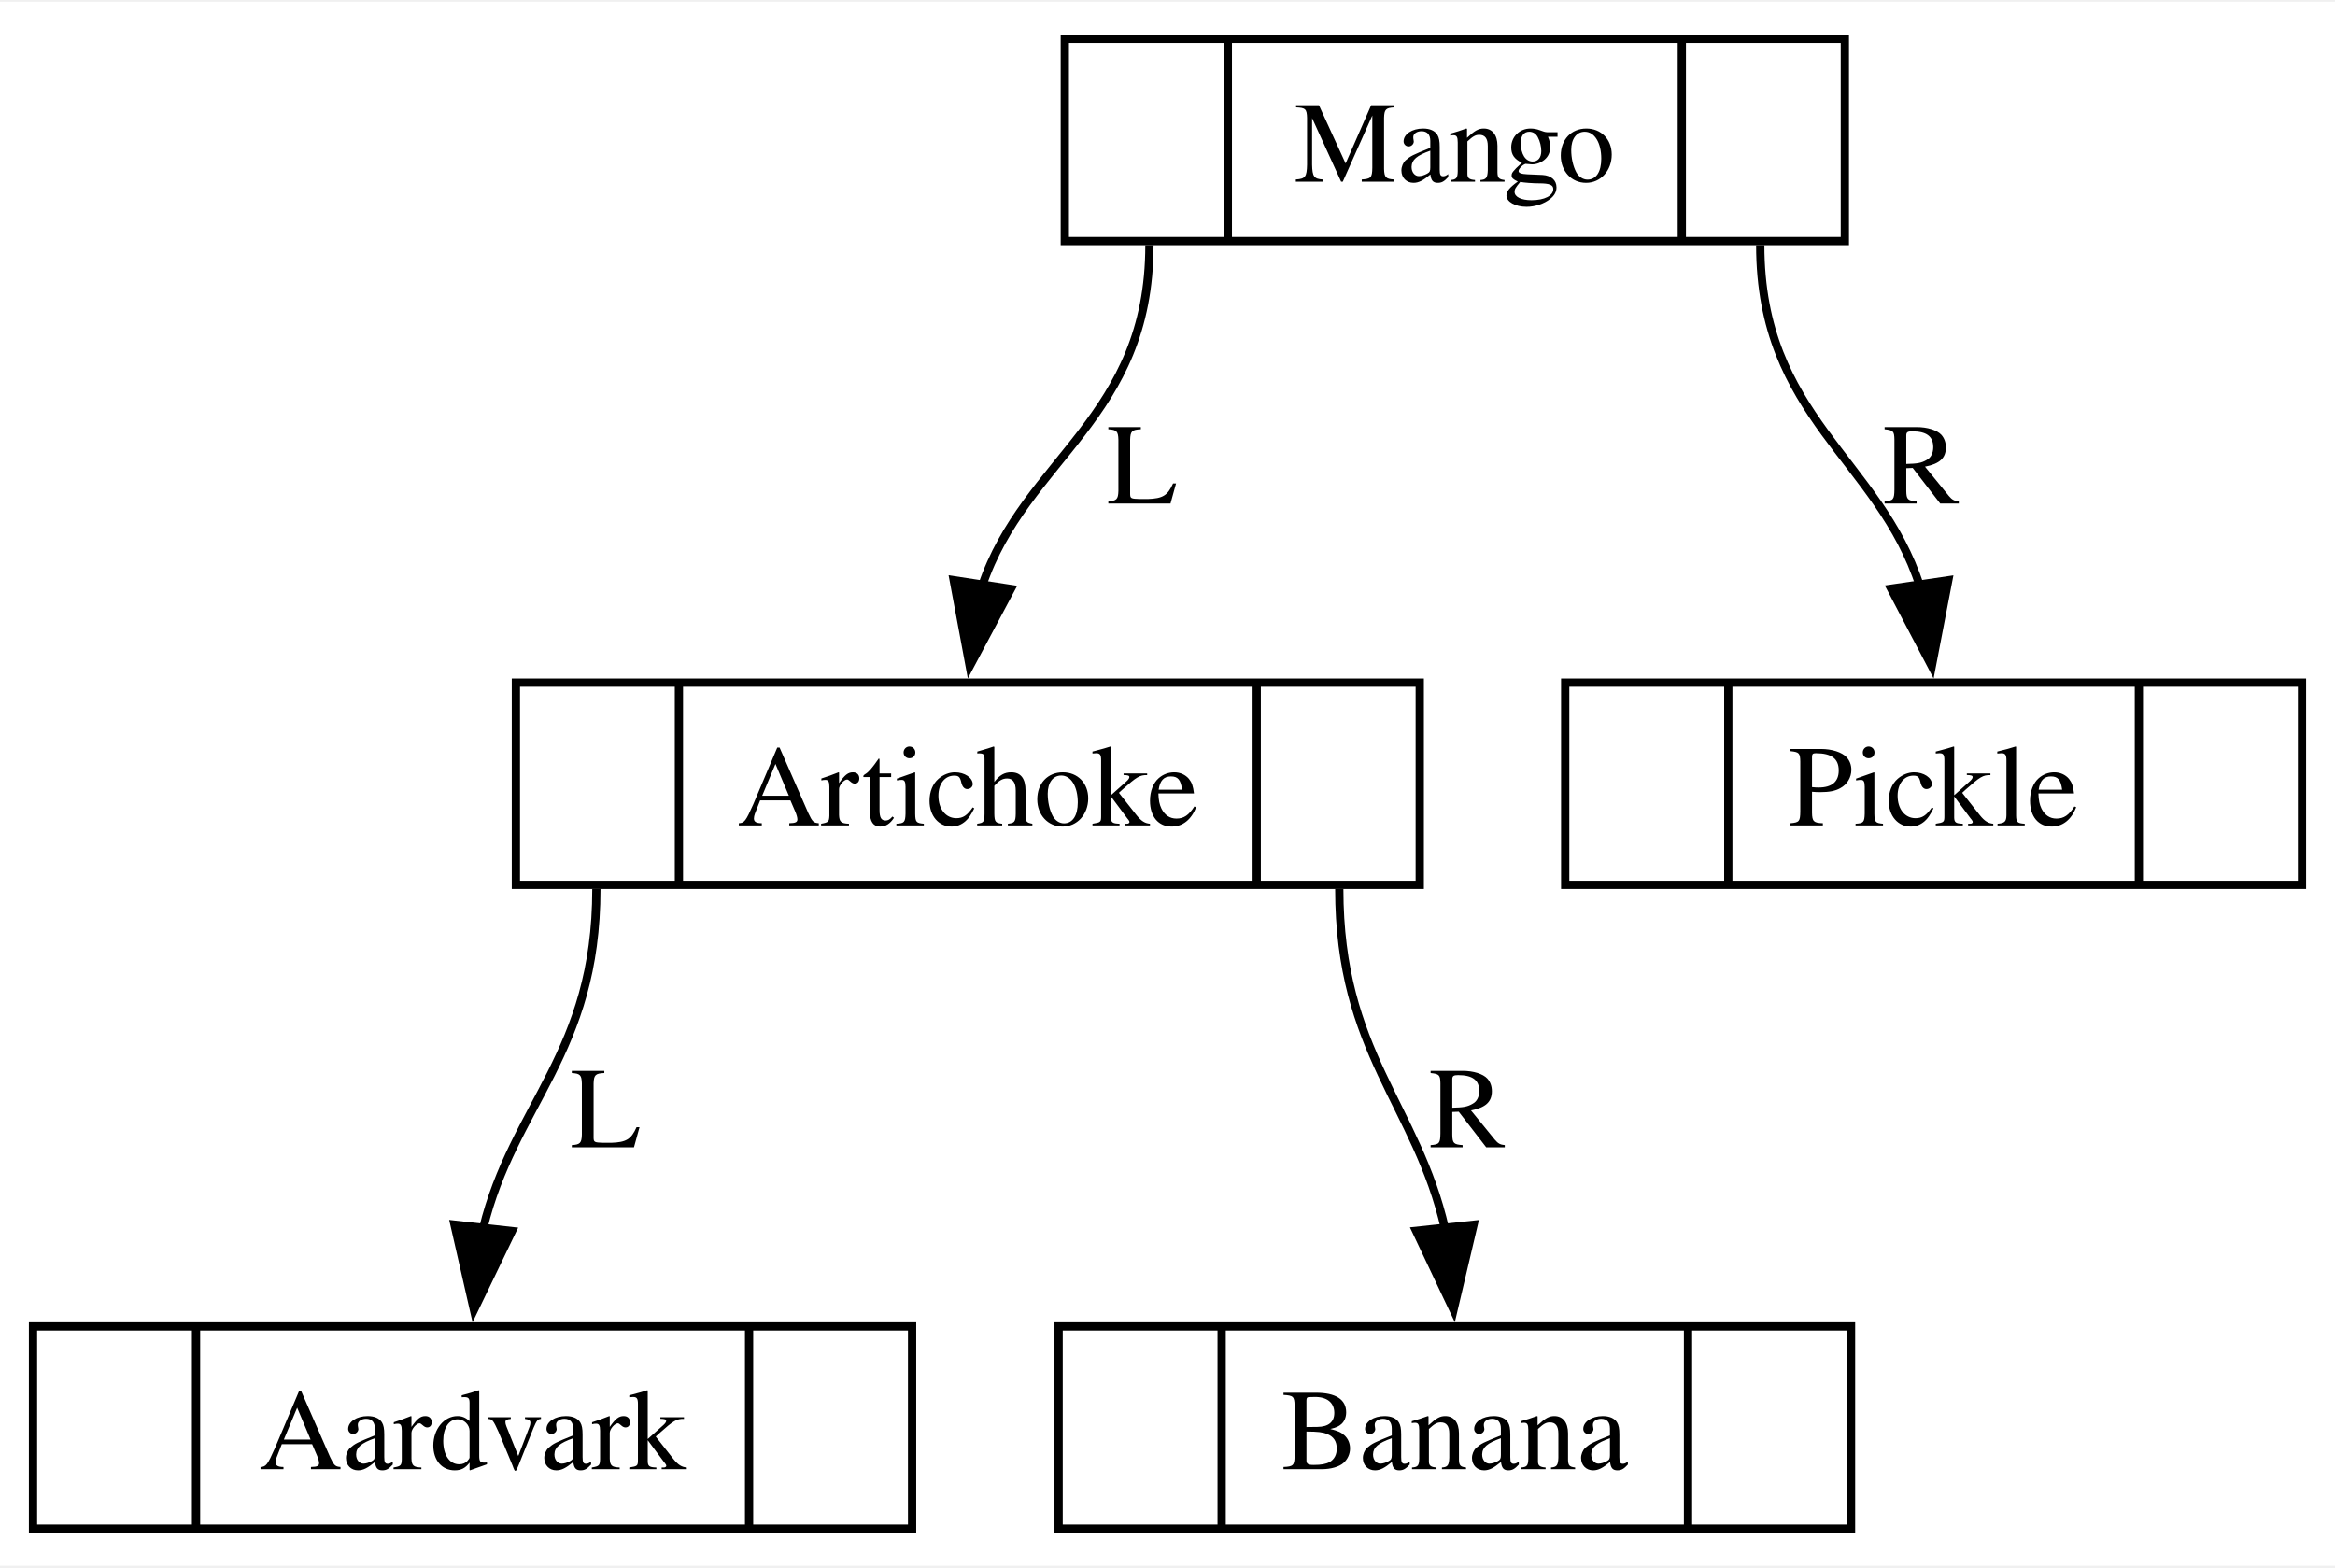
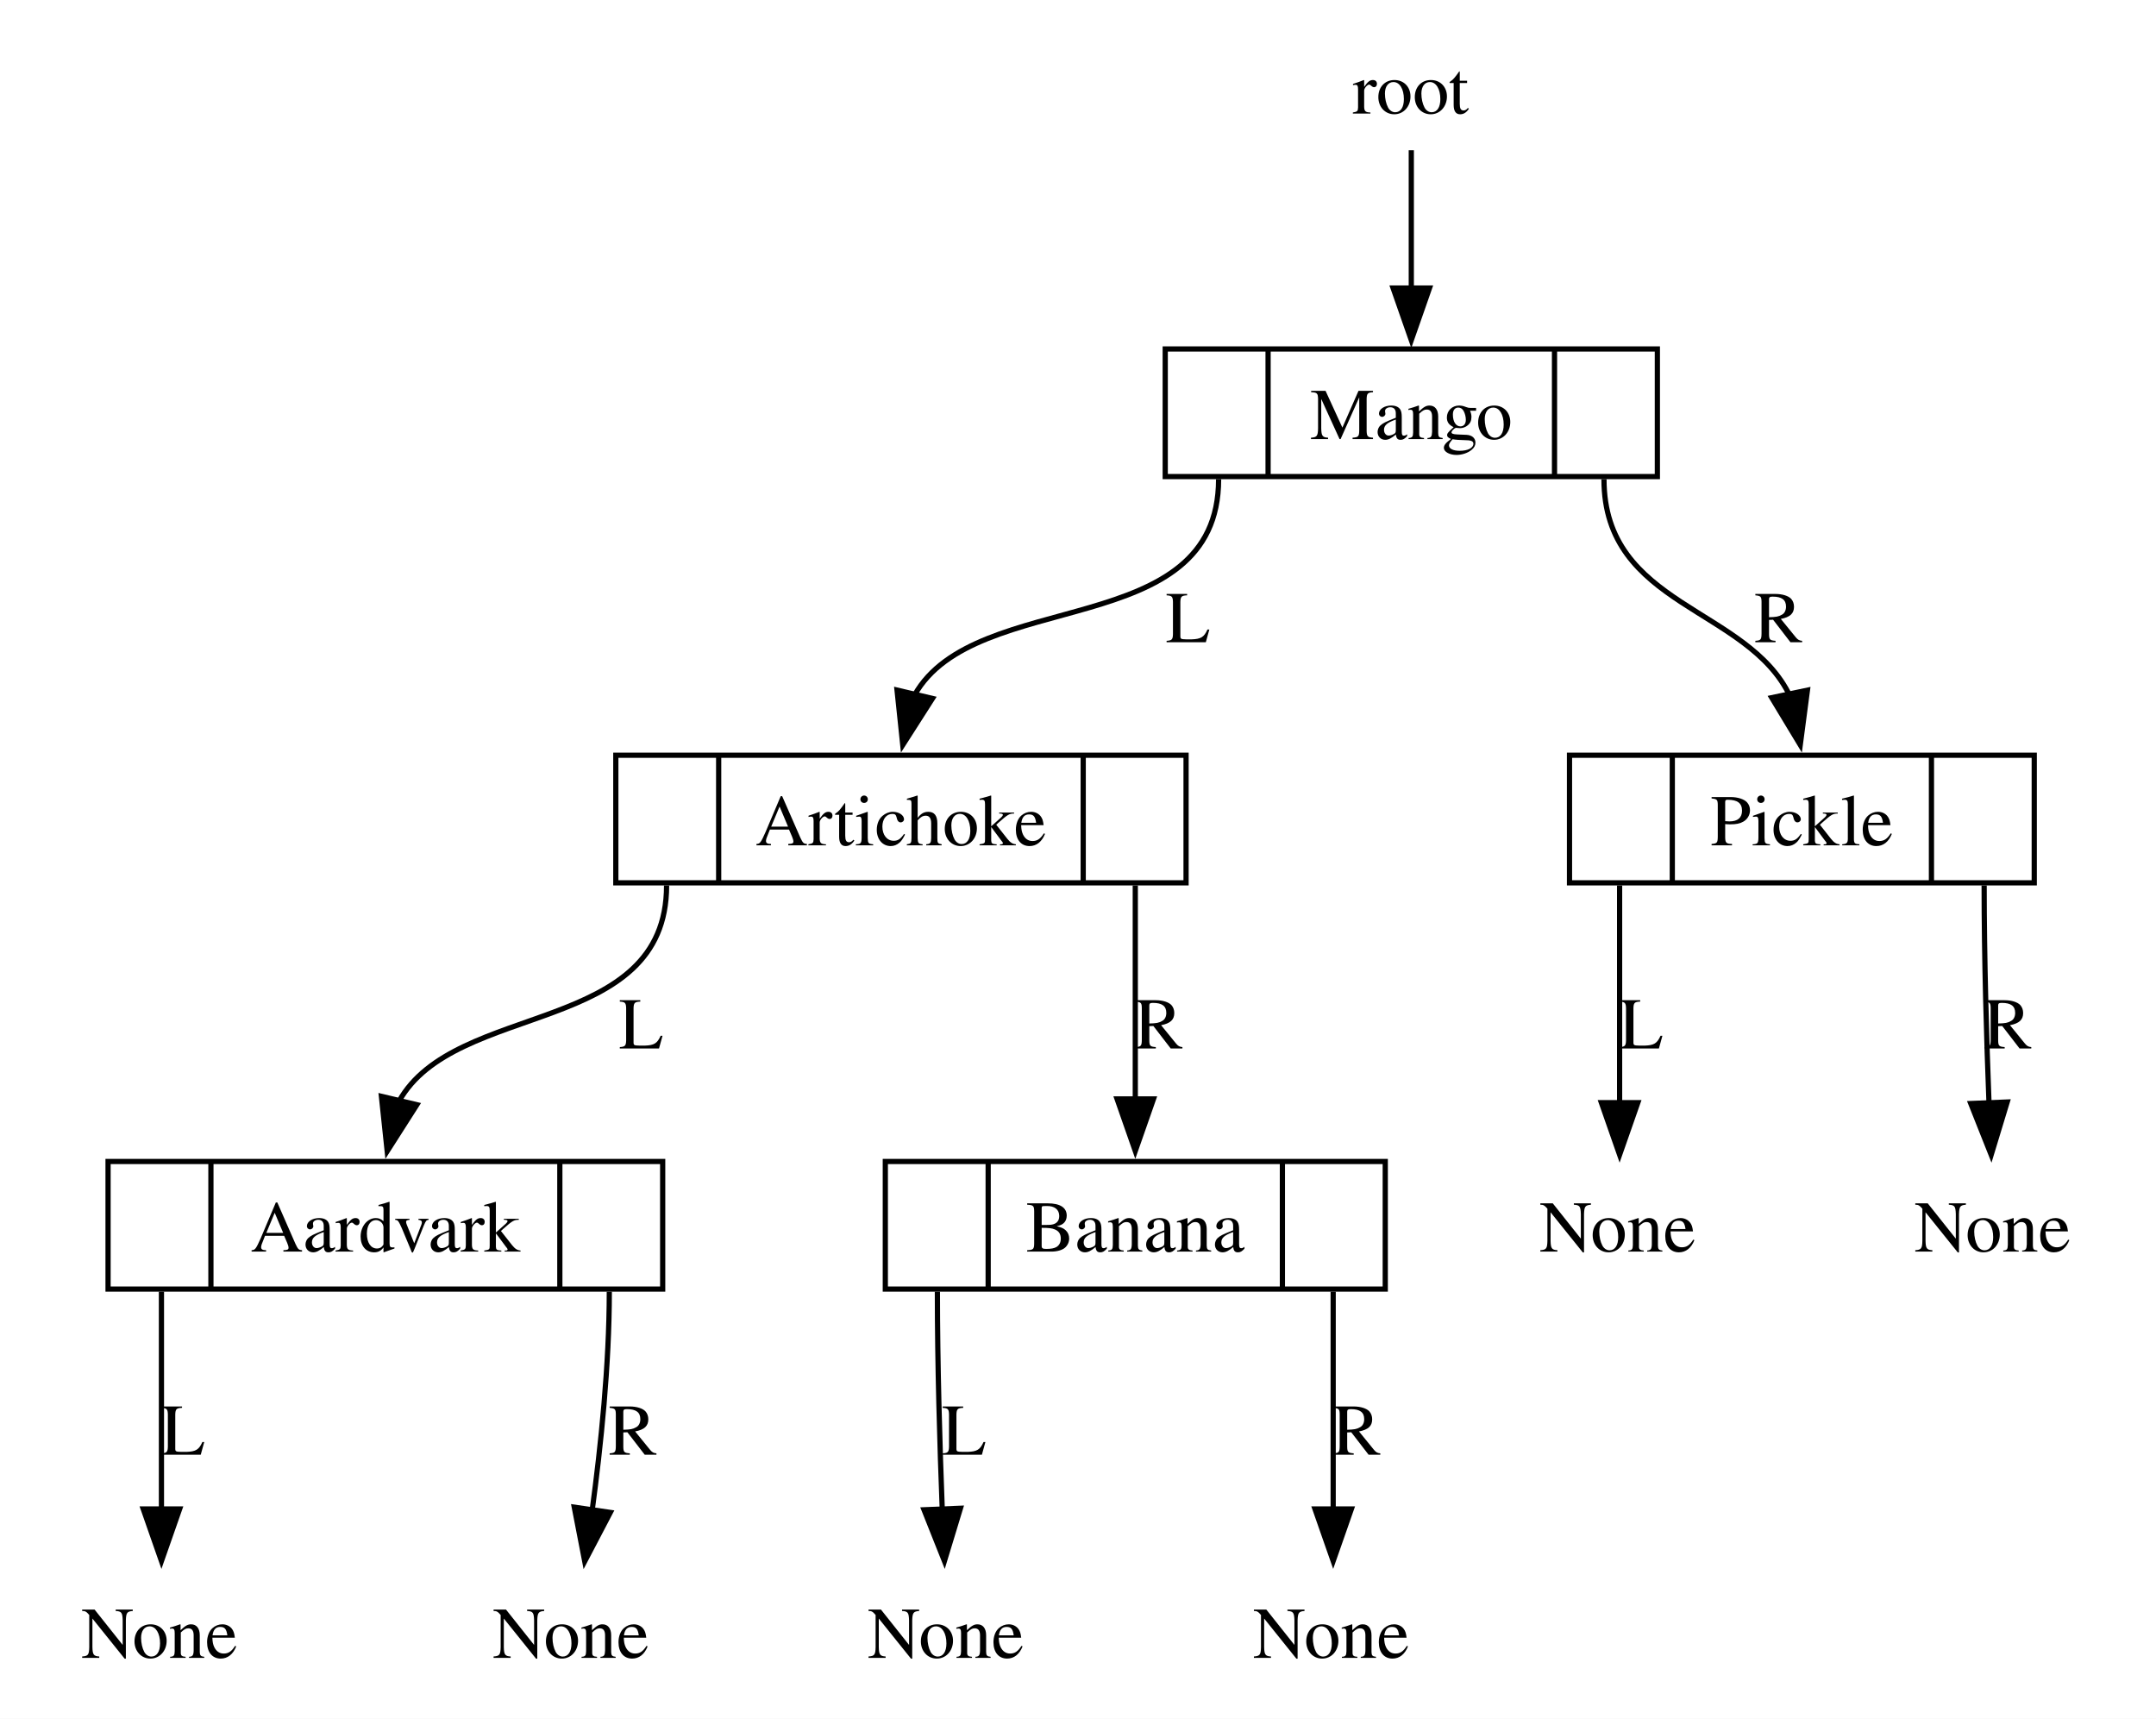
- <svg xmlns="http://www.w3.org/2000/svg" width="283pt" height="190pt" viewBox="0.00 0.00 282.88 189.50">
-   <g id="graph0" class="graph" transform="scale(1 1) rotate(0) translate(4 185.5)">
-     <polygon fill="white" stroke="none" points="-4,4 -4,-185.5 278.88,-185.5 278.88,4 -4,4" />
+ <svg xmlns="http://www.w3.org/2000/svg" width="414pt" height="330pt" viewBox="0.00 0.00 414.00 330.00">
+   <g id="graph0" class="graph" transform="scale(1 1) rotate(0) translate(4 326)">
+     <polygon fill="white" stroke="none" points="-4,4 -4,-326 410,-326 410,4 -4,4" />
    <g id="node1" class="node">
-       <polygon fill="none" stroke="black" points="125,-156.5 125,-181 219.5,-181 219.5,-156.5 125,-156.5" />
-       <text text-anchor="middle" x="134.88" y="-163.7" font-family="Times,serif" font-size="14.00"> </text>
-       <polyline fill="none" stroke="black" points="144.75,-156.5 144.75,-181" />
-       <text text-anchor="middle" x="172.25" y="-163.7" font-family="Times,serif" font-size="14.00">Mango</text>
-       <polyline fill="none" stroke="black" points="199.75,-156.5 199.75,-181" />
-       <text text-anchor="middle" x="209.62" y="-163.7" font-family="Times,serif" font-size="14.00"> </text>
+       <polygon fill="none" stroke="black" stroke-width="0" points="240,-297 240,-321.5 294,-321.5 294,-297 240,-297" />
+       <text text-anchor="middle" x="266.88" y="-304.2" font-family="Times,serif" font-size="14.00">root</text>
    </g>
    <g id="node2" class="node">
-       <polygon fill="none" stroke="black" points="58.5,-78.5 58.5,-103 168,-103 168,-78.5 58.5,-78.5" />
-       <text text-anchor="middle" x="68.38" y="-85.7" font-family="Times,serif" font-size="14.00"> </text>
-       <polyline fill="none" stroke="black" points="78.25,-78.5 78.25,-103" />
-       <text text-anchor="middle" x="113.25" y="-85.7" font-family="Times,serif" font-size="14.00">Artichoke</text>
-       <polyline fill="none" stroke="black" points="148.25,-78.5 148.25,-103" />
-       <text text-anchor="middle" x="158.12" y="-85.7" font-family="Times,serif" font-size="14.00"> </text>
+       <polygon fill="none" stroke="black" points="219.75,-234.5 219.75,-259 314.25,-259 314.25,-234.5 219.75,-234.5" />
+       <text text-anchor="middle" x="229.62" y="-241.7" font-family="Times,serif" font-size="14.00"> </text>
+       <polyline fill="none" stroke="black" points="239.5,-234.5 239.5,-259" />
+       <text text-anchor="middle" x="267" y="-241.7" font-family="Times,serif" font-size="14.00">Mango</text>
+       <polyline fill="none" stroke="black" points="294.5,-234.5 294.5,-259" />
+       <text text-anchor="middle" x="304.38" y="-241.7" font-family="Times,serif" font-size="14.00"> </text>
    </g>
    <g id="edge1" class="edge">
-       <path fill="none" stroke="black" d="M135.25,-156C135.25,-135.05 120.16,-130.14 114.98,-114.71" />
-       <polygon fill="black" stroke="black" points="118.46,-114.35 113.48,-105 111.54,-115.41 118.46,-114.35" />
-       <text text-anchor="middle" x="134.38" y="-124.7" font-family="Times,serif" font-size="14.00">L</text>
+       <path fill="none" stroke="black" d="M267,-297.15C267,-289.74 267,-279.73 267,-270.65" />
+       <polygon fill="black" stroke="black" points="270.5,-270.7 267,-260.7 263.5,-270.7 270.5,-270.7" />
+     </g>
+     <g id="node3" class="node">
+       <polygon fill="none" stroke="black" points="114.25,-156.5 114.25,-181 223.75,-181 223.75,-156.5 114.25,-156.5" />
+       <text text-anchor="middle" x="124.12" y="-163.7" font-family="Times,serif" font-size="14.00"> </text>
+       <polyline fill="none" stroke="black" points="134,-156.5 134,-181" />
+       <text text-anchor="middle" x="169" y="-163.7" font-family="Times,serif" font-size="14.00">Artichoke</text>
+       <polyline fill="none" stroke="black" points="204,-156.5 204,-181" />
+       <text text-anchor="middle" x="213.88" y="-163.7" font-family="Times,serif" font-size="14.00"> </text>
+     </g>
+     <g id="edge2" class="edge">
+       <path fill="none" stroke="black" d="M230,-234C230,-202.7 183.3,-213.37 171.62,-192.56" />
+       <polygon fill="black" stroke="black" points="175.06,-191.9 169.35,-182.97 168.25,-193.51 175.06,-191.9" />
+       <text text-anchor="middle" x="224.12" y="-202.7" font-family="Times,serif" font-size="14.00">L</text>
+     </g>
+     <g id="node10" class="node">
+       <polygon fill="none" stroke="black" points="297.38,-156.5 297.38,-181 386.62,-181 386.62,-156.5 297.38,-156.5" />
+       <text text-anchor="middle" x="307.25" y="-163.7" font-family="Times,serif" font-size="14.00"> </text>
+       <polyline fill="none" stroke="black" points="317.12,-156.5 317.12,-181" />
+       <text text-anchor="middle" x="342" y="-163.7" font-family="Times,serif" font-size="14.00">Pickle</text>
+       <polyline fill="none" stroke="black" points="366.88,-156.5 366.88,-181" />
+       <text text-anchor="middle" x="376.75" y="-163.7" font-family="Times,serif" font-size="14.00"> </text>
+     </g>
+     <g id="edge9" class="edge">
+       <path fill="none" stroke="black" d="M304,-234C304,-209.47 331.56,-209.53 339.74,-192.31" />
+       <polygon fill="black" stroke="black" points="343.07,-193.49 341.69,-182.98 336.21,-192.05 343.07,-193.49" />
+       <text text-anchor="middle" x="337.5" y="-202.7" font-family="Times,serif" font-size="14.00">R</text>
+     </g>
+     <g id="node4" class="node">
+       <polygon fill="none" stroke="black" points="16.75,-78.5 16.75,-103 123.25,-103 123.25,-78.5 16.75,-78.5" />
+       <text text-anchor="middle" x="26.62" y="-85.7" font-family="Times,serif" font-size="14.00"> </text>
+       <polyline fill="none" stroke="black" points="36.5,-78.5 36.5,-103" />
+       <text text-anchor="middle" x="70" y="-85.7" font-family="Times,serif" font-size="14.00">Aardvark</text>
+       <polyline fill="none" stroke="black" points="103.5,-78.5 103.5,-103" />
+       <text text-anchor="middle" x="113.38" y="-85.7" font-family="Times,serif" font-size="14.00"> </text>
+     </g>
+     <g id="edge3" class="edge">
+       <path fill="none" stroke="black" d="M124,-156C124,-126.97 83.39,-133.98 72.6,-114.53" />
+       <polygon fill="black" stroke="black" points="76.05,-113.9 70.35,-104.97 69.24,-115.51 76.05,-113.9" />
+       <text text-anchor="middle" x="119.12" y="-124.7" font-family="Times,serif" font-size="14.00">L</text>
+     </g>
+     <g id="node7" class="node">
+       <polygon fill="none" stroke="black" points="166,-78.5 166,-103 262,-103 262,-78.5 166,-78.5" />
+       <text text-anchor="middle" x="175.88" y="-85.7" font-family="Times,serif" font-size="14.00"> </text>
+       <polyline fill="none" stroke="black" points="185.75,-78.5 185.75,-103" />
+       <text text-anchor="middle" x="214" y="-85.7" font-family="Times,serif" font-size="14.00">Banana</text>
+       <polyline fill="none" stroke="black" points="242.25,-78.5 242.25,-103" />
+       <text text-anchor="middle" x="252.12" y="-85.7" font-family="Times,serif" font-size="14.00"> </text>
+     </g>
+     <g id="edge6" class="edge">
+       <path fill="none" stroke="black" d="M214,-156C214,-137.04 214,-129.64 214,-115.01" />
+       <polygon fill="black" stroke="black" points="217.5,-115.01 214,-105.01 210.5,-115.01 217.5,-115.01" />
+       <text text-anchor="middle" x="218.5" y="-124.7" font-family="Times,serif" font-size="14.00">R</text>
    </g>
    <g id="node5" class="node">
-       <polygon fill="none" stroke="black" points="185.62,-78.5 185.62,-103 274.88,-103 274.88,-78.5 185.62,-78.5" />
-       <text text-anchor="middle" x="195.5" y="-85.7" font-family="Times,serif" font-size="14.00"> </text>
-       <polyline fill="none" stroke="black" points="205.38,-78.5 205.38,-103" />
-       <text text-anchor="middle" x="230.25" y="-85.7" font-family="Times,serif" font-size="14.00">Pickle</text>
-       <polyline fill="none" stroke="black" points="255.12,-78.5 255.12,-103" />
-       <text text-anchor="middle" x="265" y="-85.7" font-family="Times,serif" font-size="14.00"> </text>
+       <polygon fill="none" stroke="black" stroke-width="0" points="0,-0.5 0,-25 54,-25 54,-0.5 0,-0.5" />
+       <text text-anchor="middle" x="26.62" y="-7.7" font-family="Times,serif" font-size="14.00">None</text>
    </g>
    <g id="edge4" class="edge">
-       <path fill="none" stroke="black" d="M209.25,-156C209.25,-135.19 223.65,-130.08 228.6,-114.66" />
-       <polygon fill="black" stroke="black" points="232.03,-115.4 230.03,-105 225.11,-114.38 232.03,-115.4" />
-       <text text-anchor="middle" x="228.75" y="-124.7" font-family="Times,serif" font-size="14.00">R</text>
+       <path fill="none" stroke="black" d="M27,-78C27,-64.07 27,-48.46 27,-36" />
+       <polygon fill="black" stroke="black" points="30.5,-36.29 27,-26.29 23.5,-36.29 30.5,-36.29" />
+       <text text-anchor="middle" x="31.12" y="-46.7" font-family="Times,serif" font-size="14.00">L</text>
    </g>
-     <g id="node3" class="node">
-       <polygon fill="none" stroke="black" points="0,-0.5 0,-25 106.5,-25 106.5,-0.5 0,-0.5" />
-       <text text-anchor="middle" x="9.88" y="-7.7" font-family="Times,serif" font-size="14.00"> </text>
-       <polyline fill="none" stroke="black" points="19.75,-0.5 19.75,-25" />
-       <text text-anchor="middle" x="53.25" y="-7.7" font-family="Times,serif" font-size="14.00">Aardvark</text>
-       <polyline fill="none" stroke="black" points="86.75,-0.5 86.75,-25" />
-       <text text-anchor="middle" x="96.62" y="-7.7" font-family="Times,serif" font-size="14.00"> </text>
+     <g id="node6" class="node">
+       <polygon fill="none" stroke="black" stroke-width="0" points="79,-0.5 79,-25 133,-25 133,-0.5 79,-0.5" />
+       <text text-anchor="middle" x="105.62" y="-7.7" font-family="Times,serif" font-size="14.00">None</text>
    </g>
-     <g id="edge2" class="edge">
-       <path fill="none" stroke="black" d="M68.25,-78C68.25,-58.09 58.16,-51.85 54.53,-36.85" />
-       <polygon fill="black" stroke="black" points="58.02,-36.55 53.42,-27 51.06,-37.33 58.02,-36.55" />
-       <text text-anchor="middle" x="69.38" y="-46.7" font-family="Times,serif" font-size="14.00">L</text>
+     <g id="edge5" class="edge">
+       <path fill="none" stroke="black" d="M113,-78C113,-63.99 111.38,-48.38 109.7,-35.94" />
+       <polygon fill="black" stroke="black" points="113.2,-35.62 108.28,-26.23 106.27,-36.63 113.2,-35.62" />
+       <text text-anchor="middle" x="117.5" y="-46.7" font-family="Times,serif" font-size="14.00">R</text>
    </g>
-     <g id="node4" class="node">
-       <polygon fill="none" stroke="black" points="124.25,-0.5 124.25,-25 220.25,-25 220.25,-0.5 124.25,-0.5" />
-       <text text-anchor="middle" x="134.12" y="-7.7" font-family="Times,serif" font-size="14.00"> </text>
-       <polyline fill="none" stroke="black" points="144,-0.5 144,-25" />
-       <text text-anchor="middle" x="172.25" y="-7.7" font-family="Times,serif" font-size="14.00">Banana</text>
-       <polyline fill="none" stroke="black" points="200.5,-0.5 200.5,-25" />
-       <text text-anchor="middle" x="210.38" y="-7.7" font-family="Times,serif" font-size="14.00"> </text>
+     <g id="node8" class="node">
+       <polygon fill="none" stroke="black" stroke-width="0" points="151,-0.5 151,-25 205,-25 205,-0.5 151,-0.5" />
+       <text text-anchor="middle" x="177.62" y="-7.7" font-family="Times,serif" font-size="14.00">None</text>
    </g>
-     <g id="edge3" class="edge">
-       <path fill="none" stroke="black" d="M158.25,-78C158.25,-58.19 167.67,-51.8 171.06,-36.82" />
-       <polygon fill="black" stroke="black" points="174.52,-37.32 172.09,-27.01 167.56,-36.58 174.52,-37.32" />
-       <text text-anchor="middle" x="173.75" y="-46.7" font-family="Times,serif" font-size="14.00">R</text>
+     <g id="edge7" class="edge">
+       <path fill="none" stroke="black" d="M176,-78C176,-64.06 176.46,-48.45 176.94,-36" />
+       <polygon fill="black" stroke="black" points="180.43,-36.42 177.35,-26.28 173.43,-36.13 180.43,-36.42" />
+       <text text-anchor="middle" x="181.12" y="-46.7" font-family="Times,serif" font-size="14.00">L</text>
+     </g>
+     <g id="node9" class="node">
+       <polygon fill="none" stroke="black" stroke-width="0" points="225,-0.5 225,-25 279,-25 279,-0.5 225,-0.5" />
+       <text text-anchor="middle" x="251.62" y="-7.7" font-family="Times,serif" font-size="14.00">None</text>
+     </g>
+     <g id="edge8" class="edge">
+       <path fill="none" stroke="black" d="M252,-78C252,-64.07 252,-48.46 252,-36" />
+       <polygon fill="black" stroke="black" points="255.5,-36.29 252,-26.29 248.5,-36.29 255.5,-36.29" />
+       <text text-anchor="middle" x="256.5" y="-46.7" font-family="Times,serif" font-size="14.00">R</text>
+     </g>
+     <g id="node11" class="node">
+       <polygon fill="none" stroke="black" stroke-width="0" points="280,-78.5 280,-103 334,-103 334,-78.5 280,-78.5" />
+       <text text-anchor="middle" x="306.62" y="-85.7" font-family="Times,serif" font-size="14.00">None</text>
+     </g>
+     <g id="edge10" class="edge">
+       <path fill="none" stroke="black" d="M307,-156C307,-142.07 307,-126.46 307,-114" />
+       <polygon fill="black" stroke="black" points="310.5,-114.29 307,-104.29 303.5,-114.29 310.5,-114.29" />
+       <text text-anchor="middle" x="311.12" y="-124.7" font-family="Times,serif" font-size="14.00">L</text>
+     </g>
+     <g id="node12" class="node">
+       <polygon fill="none" stroke="black" stroke-width="0" points="352,-78.5 352,-103 406,-103 406,-78.5 352,-78.5" />
+       <text text-anchor="middle" x="378.62" y="-85.7" font-family="Times,serif" font-size="14.00">None</text>
+     </g>
+     <g id="edge11" class="edge">
+       <path fill="none" stroke="black" d="M377,-156C377,-142.06 377.46,-126.45 377.94,-114" />
+       <polygon fill="black" stroke="black" points="381.43,-114.42 378.35,-104.28 374.43,-114.13 381.43,-114.42" />
+       <text text-anchor="middle" x="381.5" y="-124.7" font-family="Times,serif" font-size="14.00">R</text>
    </g>
  </g>
</svg>
